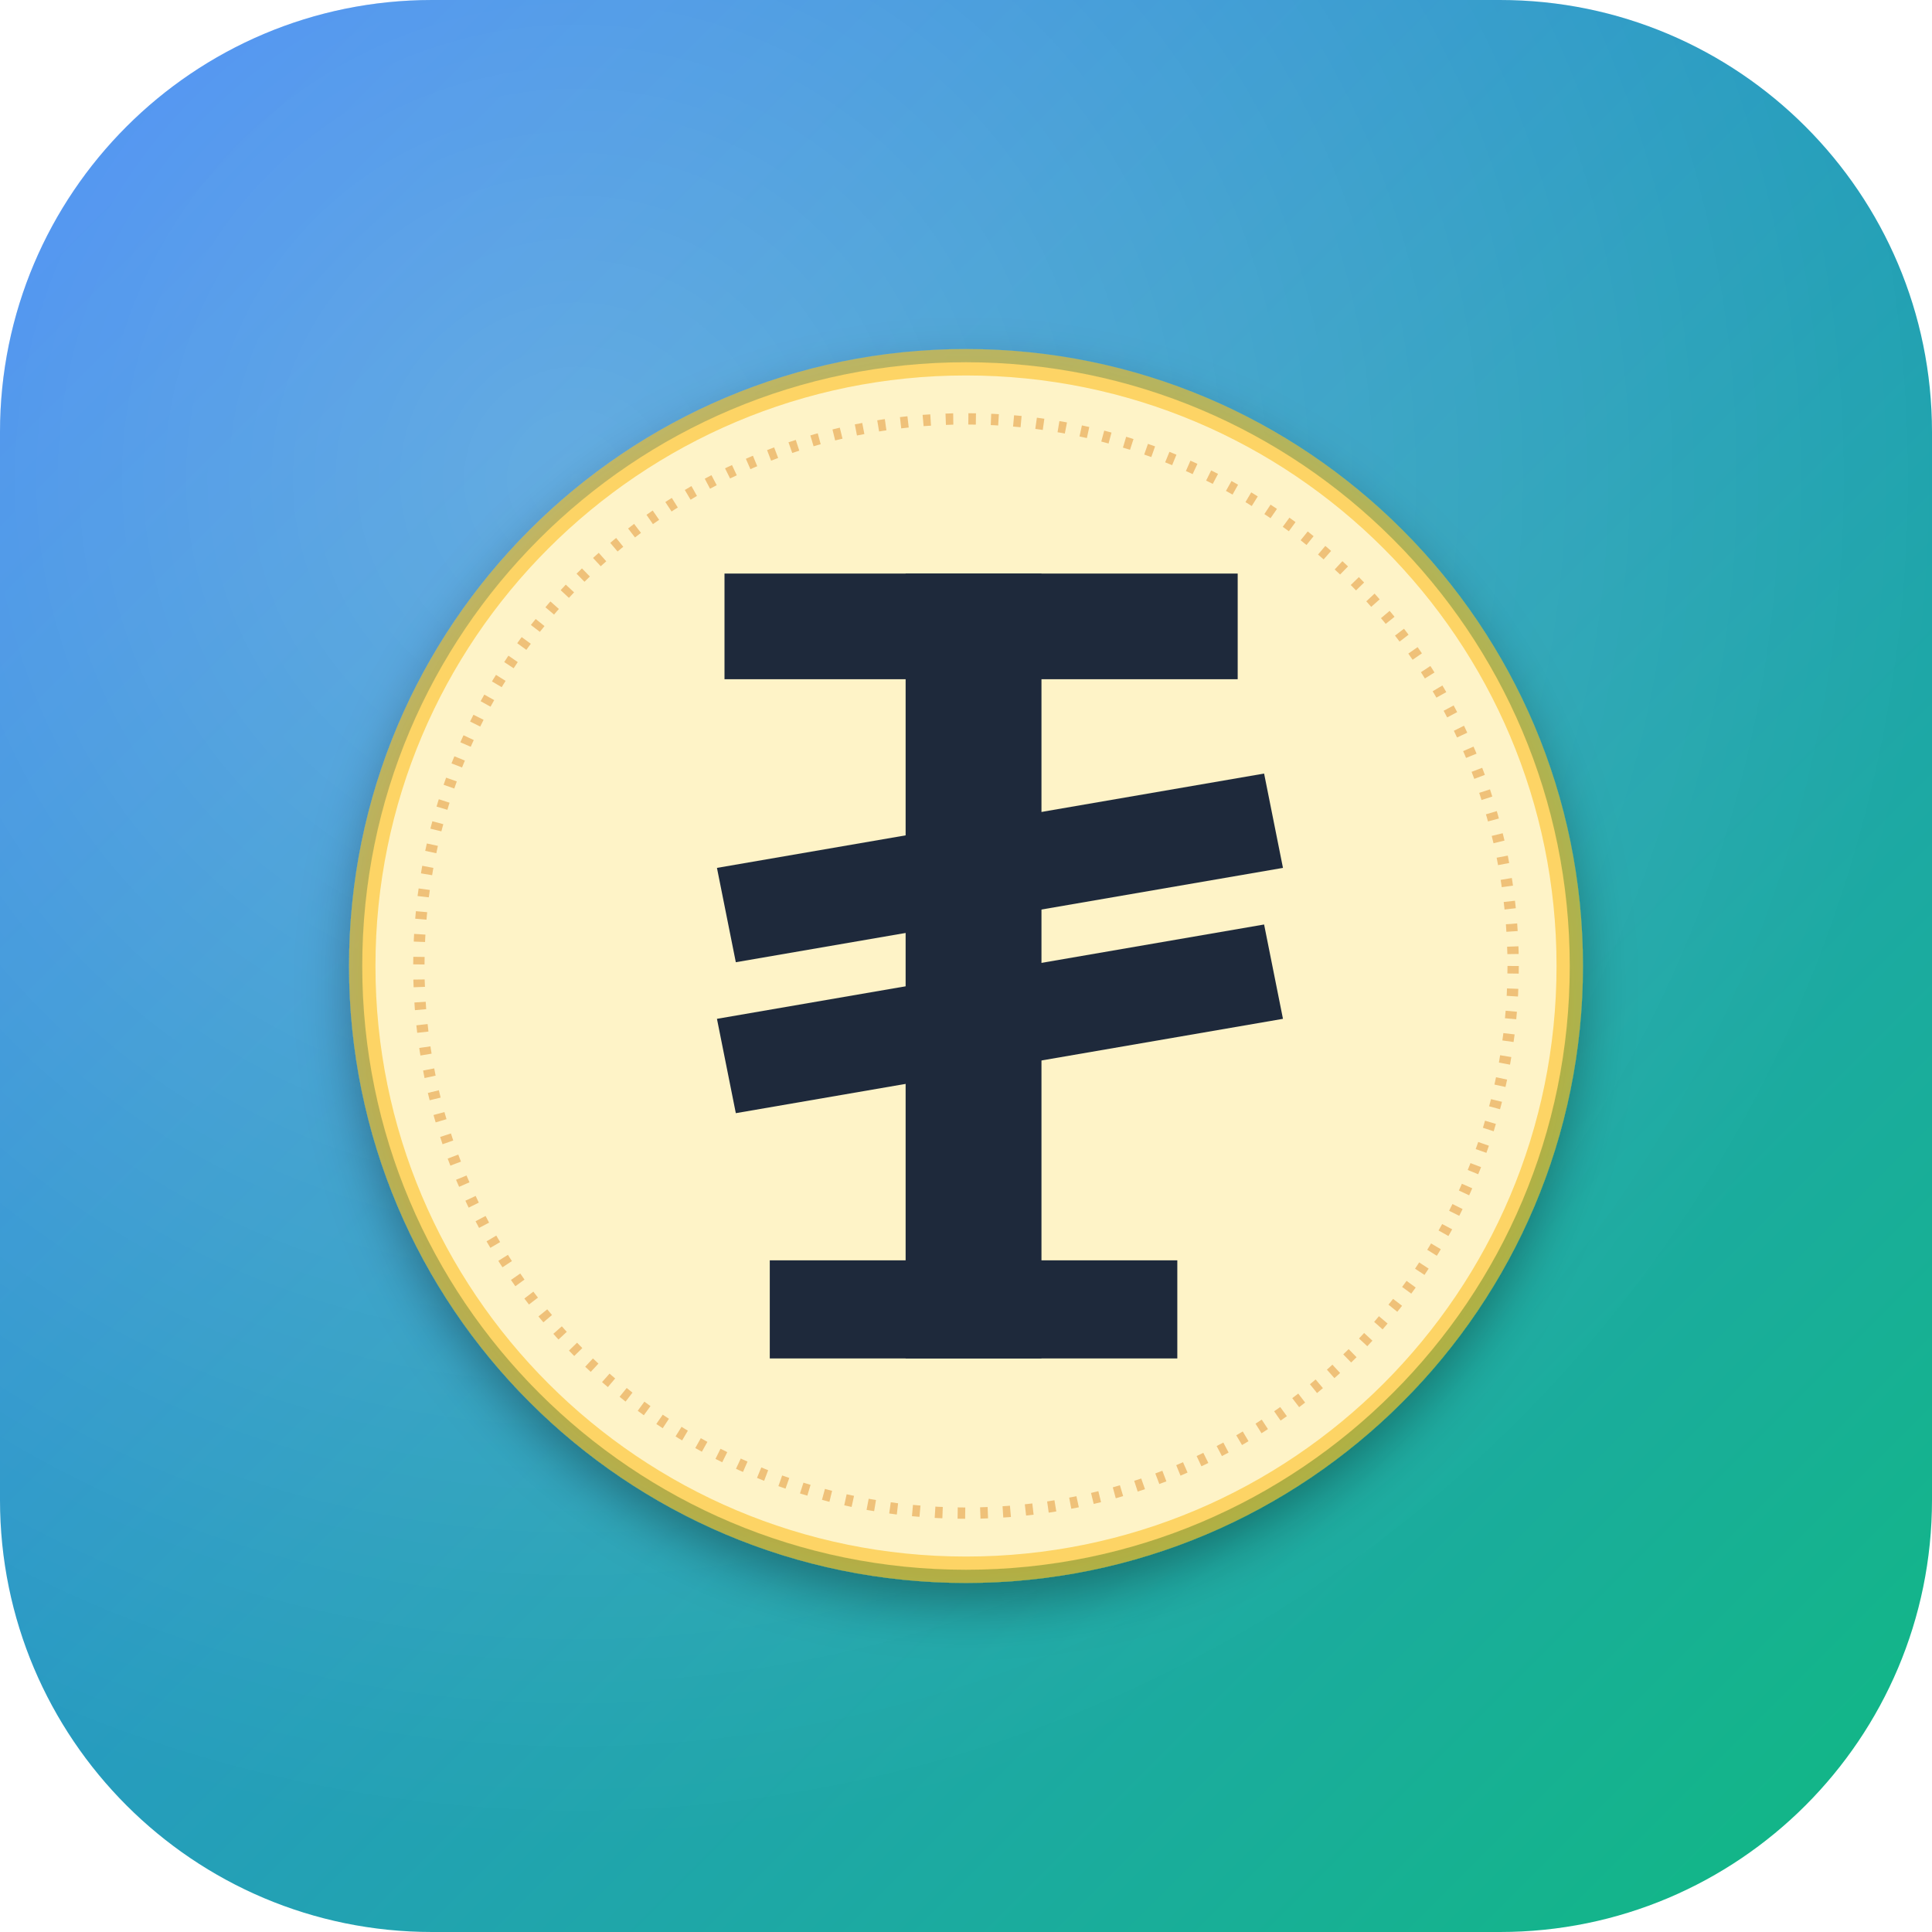
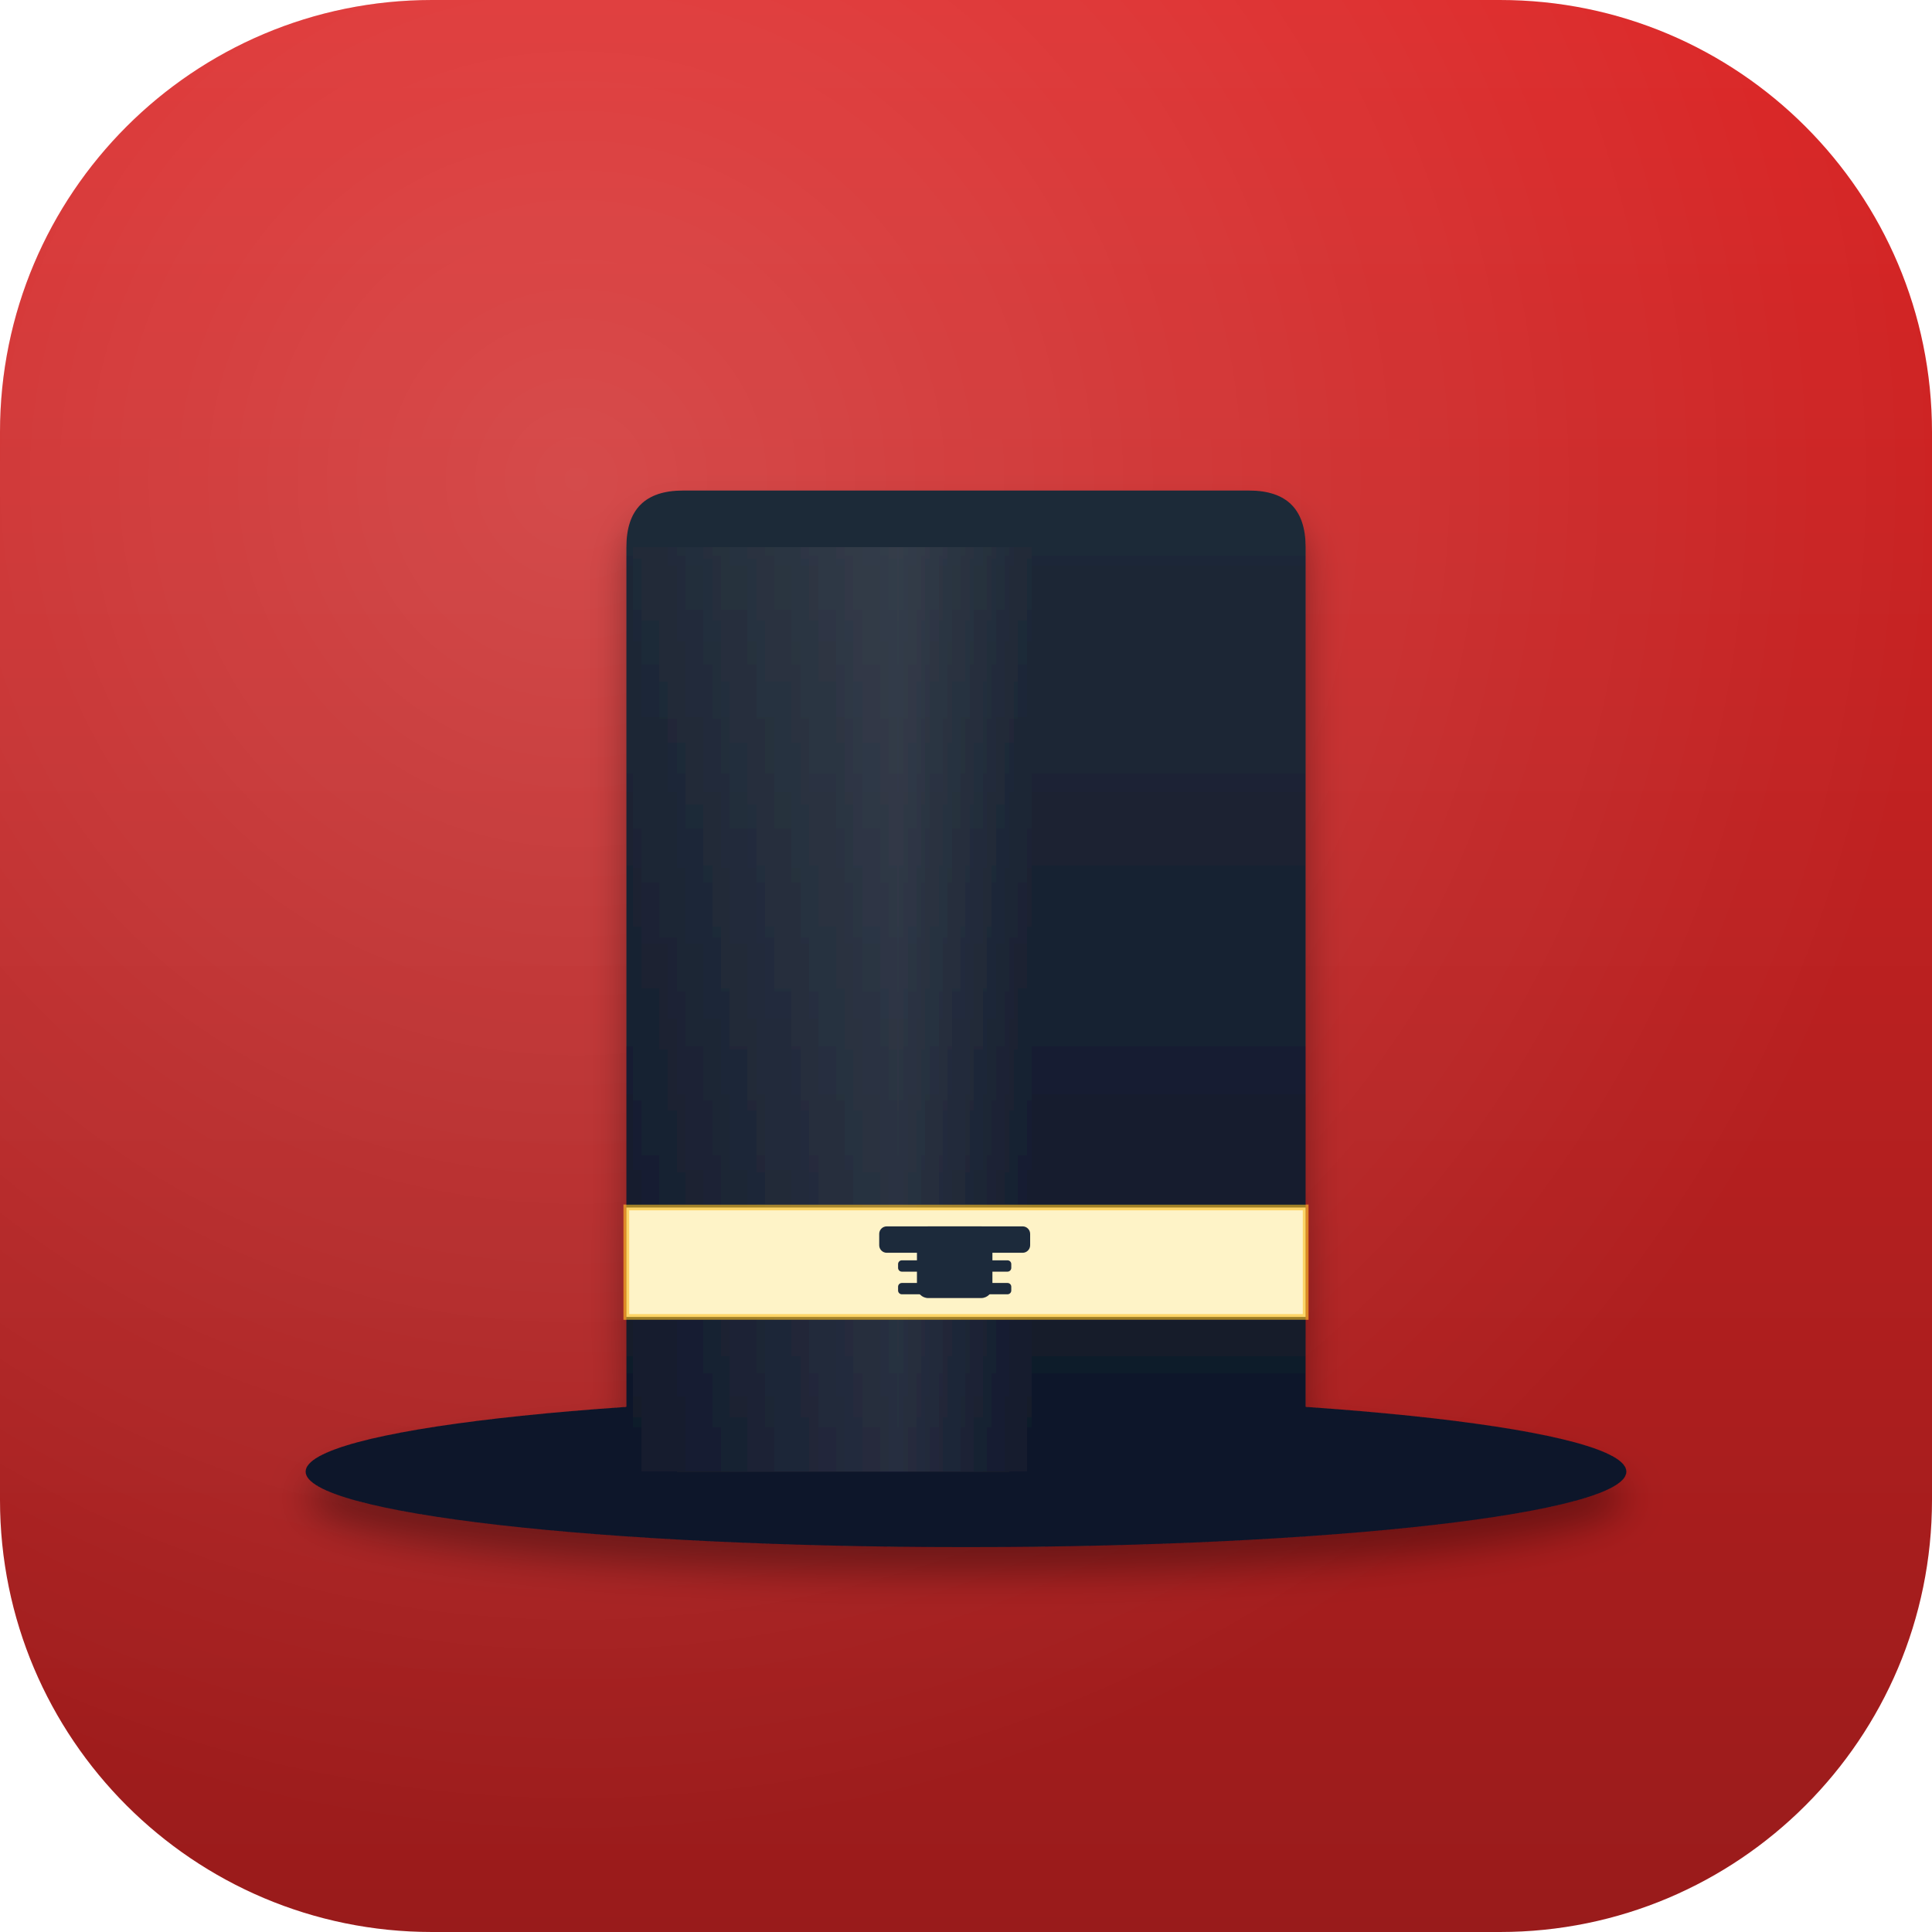
<svg xmlns="http://www.w3.org/2000/svg" viewBox="0 0 1024 1024" width="1024" height="1024">
  <defs>
-     <linearGradient id="bg" x1="0" y1="0" x2="1024" y2="1024" gradientUnits="userSpaceOnUse">
-       <stop offset="0%" stop-color="#3b82f6" />
-       <stop offset="100%" stop-color="#10b981" />
+     <linearGradient id="bg2" x1="0" y1="0" x2="0" y2="1024" gradientUnits="userSpaceOnUse">
+       <stop offset="0%" stop-color="#dc2626" />
+       <stop offset="100%" stop-color="#991b1b" />
    </linearGradient>
-     <radialGradient id="shine" cx="0.3" cy="0.25" r="0.7">
-       <stop offset="0%" stop-color="#ffffff" stop-opacity="0.25" />
+     <radialGradient id="shine2" cx="0.3" cy="0.25" r="0.7">
+       <stop offset="0%" stop-color="#ffffff" stop-opacity="0.18" />
      <stop offset="100%" stop-color="#ffffff" stop-opacity="0" />
    </radialGradient>
-     <filter id="coinShadow" x="-20%" y="-20%" width="140%" height="140%">
-       <feGaussianBlur in="SourceAlpha" stdDeviation="14" />
-       <feOffset dx="0" dy="12" result="shadow" />
+     <linearGradient id="hatGrad" x1="0" y1="280" x2="0" y2="800" gradientUnits="userSpaceOnUse">
+       <stop offset="0%" stop-color="#1f2937" />
+       <stop offset="100%" stop-color="#0f172a" />
+     </linearGradient>
+     <linearGradient id="hatShine" x1="0" y1="0" x2="1" y2="0">
+       <stop offset="0%" stop-color="#ffffff" stop-opacity="0.0" />
+       <stop offset="40%" stop-color="#ffffff" stop-opacity="0.12" />
+       <stop offset="60%" stop-color="#ffffff" stop-opacity="0.0" />
+     </linearGradient>
+     <filter id="hatShadow" x="-10%" y="-10%" width="120%" height="120%">
+       <feGaussianBlur in="SourceAlpha" stdDeviation="10" />
+       <feOffset dx="0" dy="14" result="shadow" />
      <feFlood flood-color="#000000" flood-opacity="0.35" />
      <feComposite in2="shadow" operator="in" />
      <feMerge>
        <feMergeNode />
        <feMergeNode in="SourceGraphic" />
      </feMerge>
    </filter>
  </defs>
-   <rect x="0" y="0" width="1024" height="1024" rx="229" ry="229" fill="url(#bg)" />
-   <rect x="0" y="0" width="1024" height="1024" rx="229" ry="229" fill="url(#shine)" />
-   <g filter="url(#coinShadow)">
-     <circle cx="512" cy="512" r="320" fill="#fef3c7" />
-     <circle cx="512" cy="512" r="320" fill="none" stroke="#fbbf24" stroke-width="14" stroke-opacity="0.6" />
-     <circle cx="512" cy="512" r="290" fill="none" stroke="#d97706" stroke-width="6" stroke-opacity="0.4" stroke-dasharray="4 8" />
+   <rect x="0" y="0" width="1024" height="1024" rx="229" ry="229" fill="url(#bg2)" />
+   <rect x="0" y="0" width="1024" height="1024" rx="229" ry="229" fill="url(#shine2)" />
+   <g filter="url(#hatShadow)">
+     <ellipse cx="512" cy="780" rx="350" ry="40" fill="url(#hatGrad)" />
+     <path d="       M 332 290       Q 332 260 362 260       L 662 260       Q 692 260 692 290       L 692 760       Q 692 770 682 770       L 342 770       Q 332 770 332 760       Z     " fill="url(#hatGrad)" />
+     <rect x="332" y="290" width="360" height="490" fill="url(#hatShine)" opacity="0.8" />
+     <rect x="332" y="640" width="360" height="58" fill="#fef3c7" />
+     <rect x="332" y="640" width="360" height="58" fill="none" stroke="#fbbf24" stroke-width="3" opacity="0.6" />
+     <g fill="#1e293b">
+       <rect x="486" y="650" width="40" height="38" rx="6" />
+       <rect x="466" y="650" width="80" height="14" rx="4" />
+       <rect x="476" y="668" width="60" height="6" rx="2" />
+       <rect x="476" y="680" width="60" height="6" rx="2" />
+     </g>
  </g>
-   <path d="     M 480 304     L 552 304     L 552 720     L 480 720     Z   " fill="#1e293b" />
-   <path d="M 384 304 L 656 304 L 656 360 L 384 360 Z" fill="#1e293b" />
-   <path d="M 408 668 L 624 668 L 624 720 L 408 720 Z" fill="#1e293b" />
-   <path d="     M 380 460     L 670 410     L 680 460     L 390 510     Z   " fill="#1e293b" />
-   <path d="     M 380 540     L 670 490     L 680 540     L 390 590     Z   " fill="#1e293b" />
</svg>
